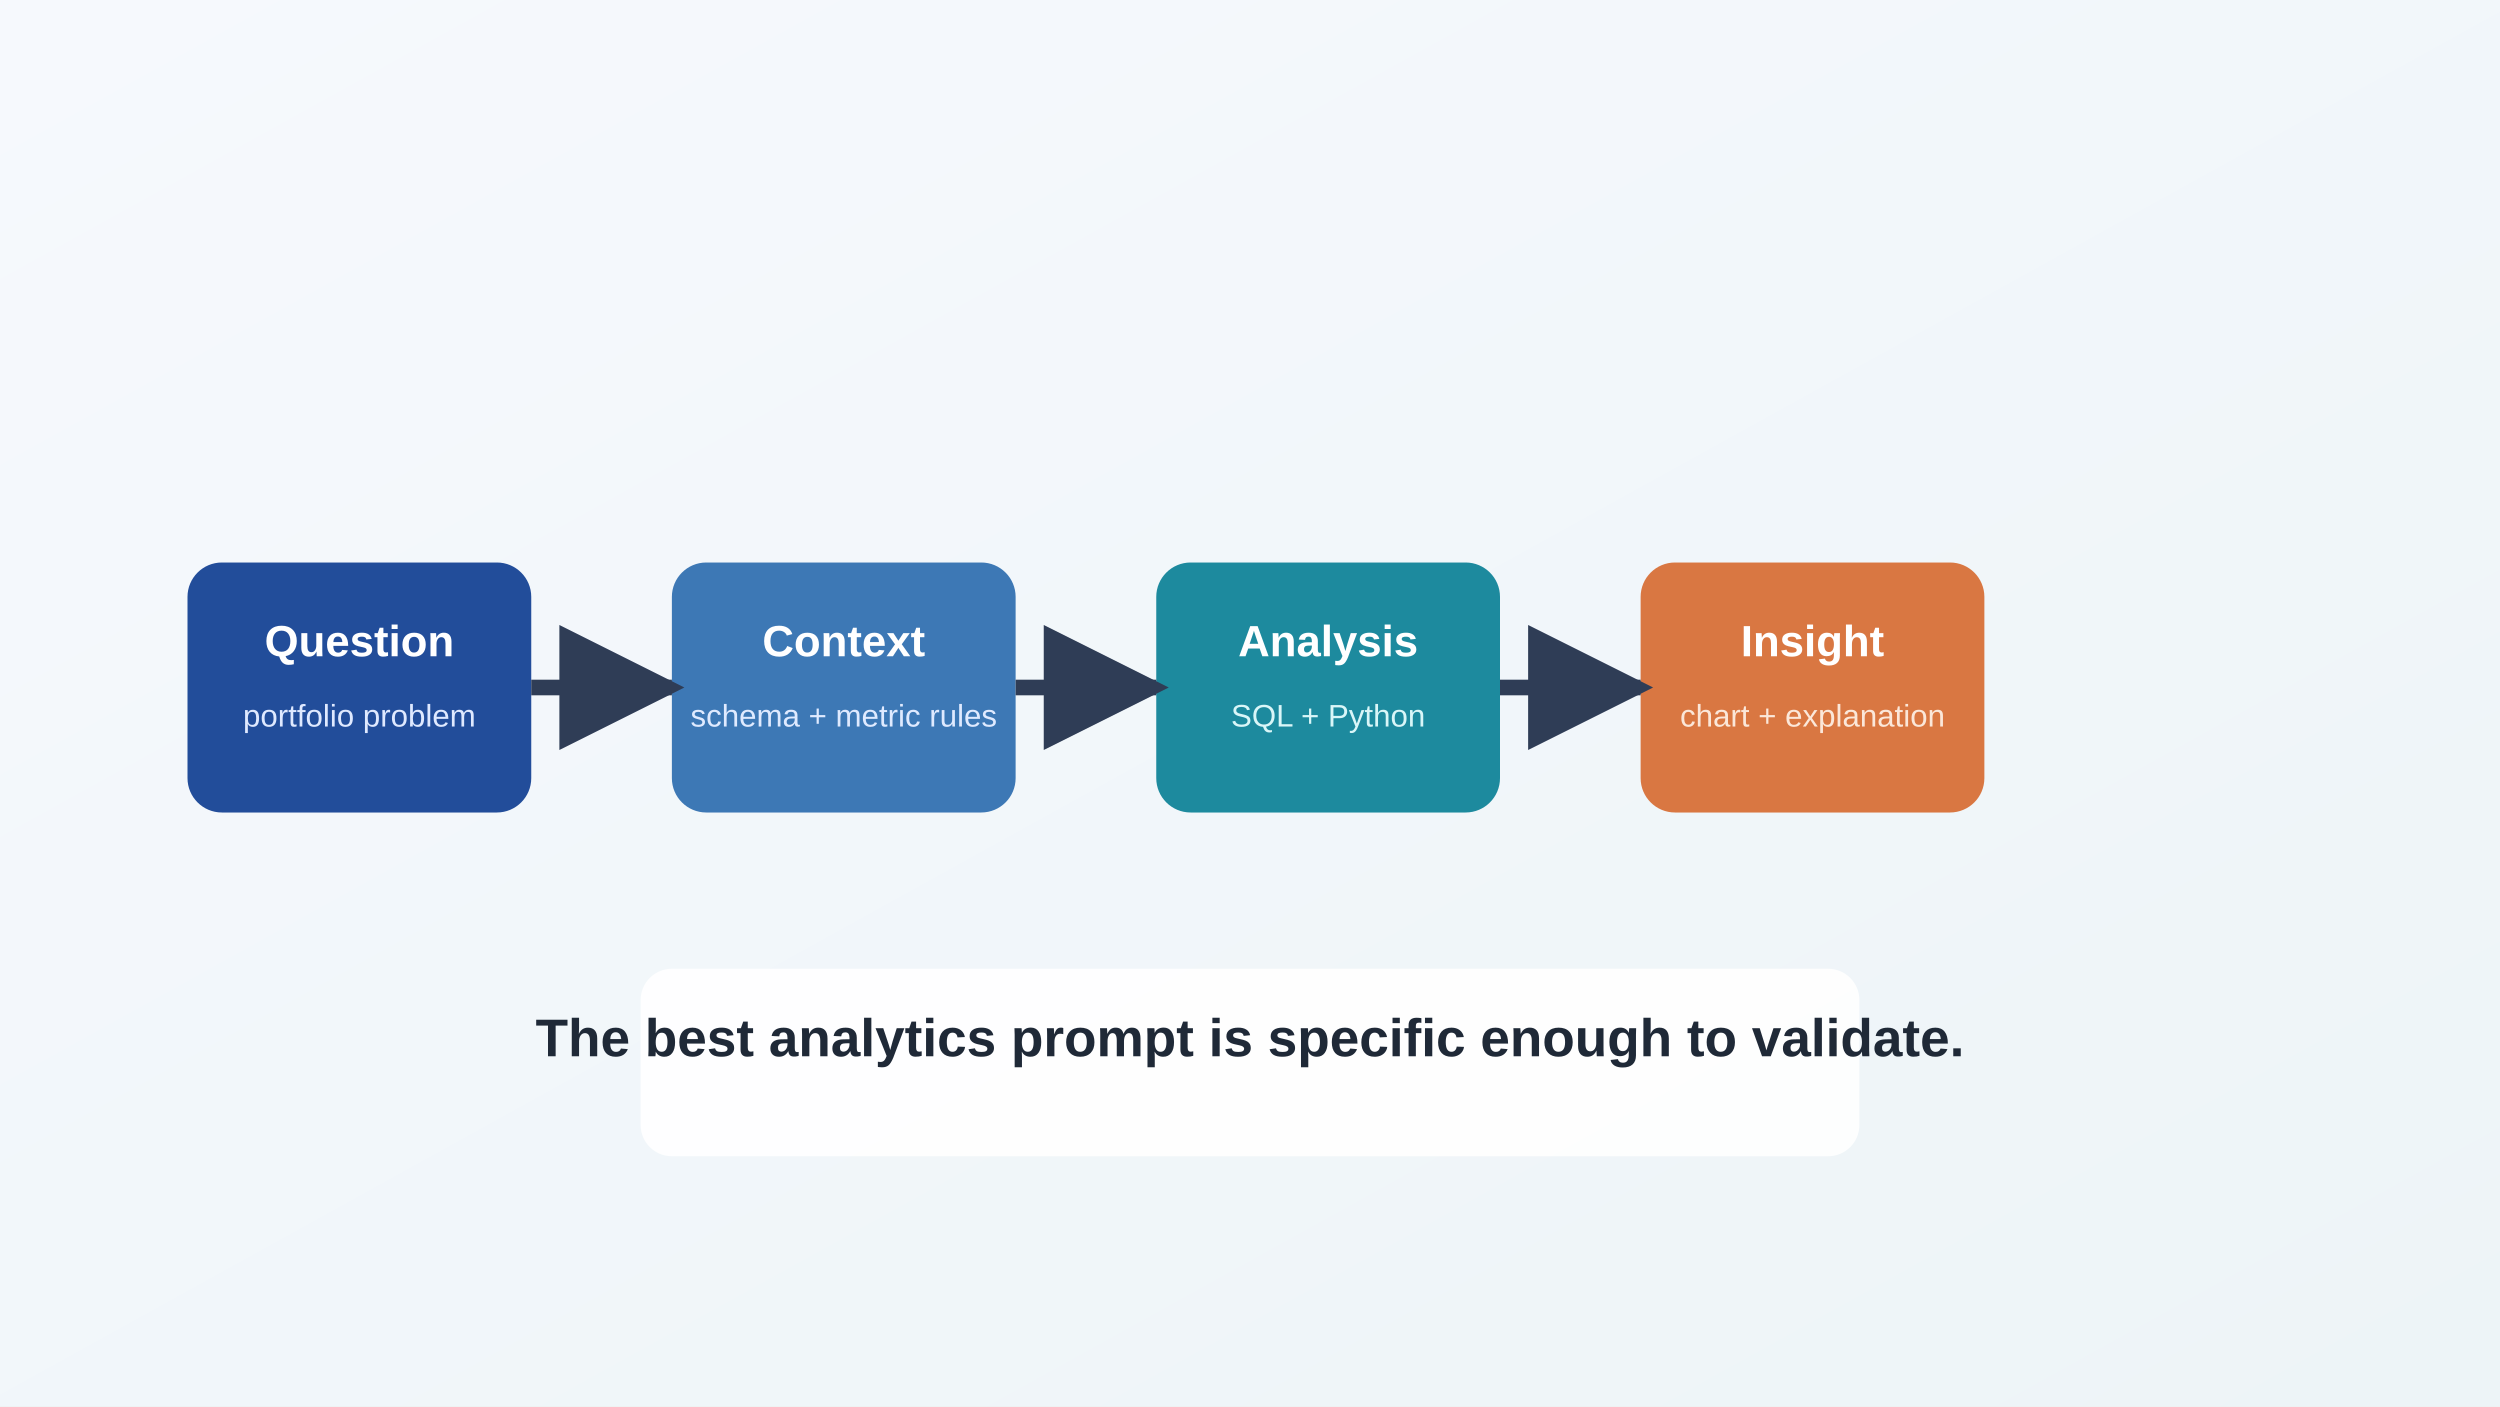
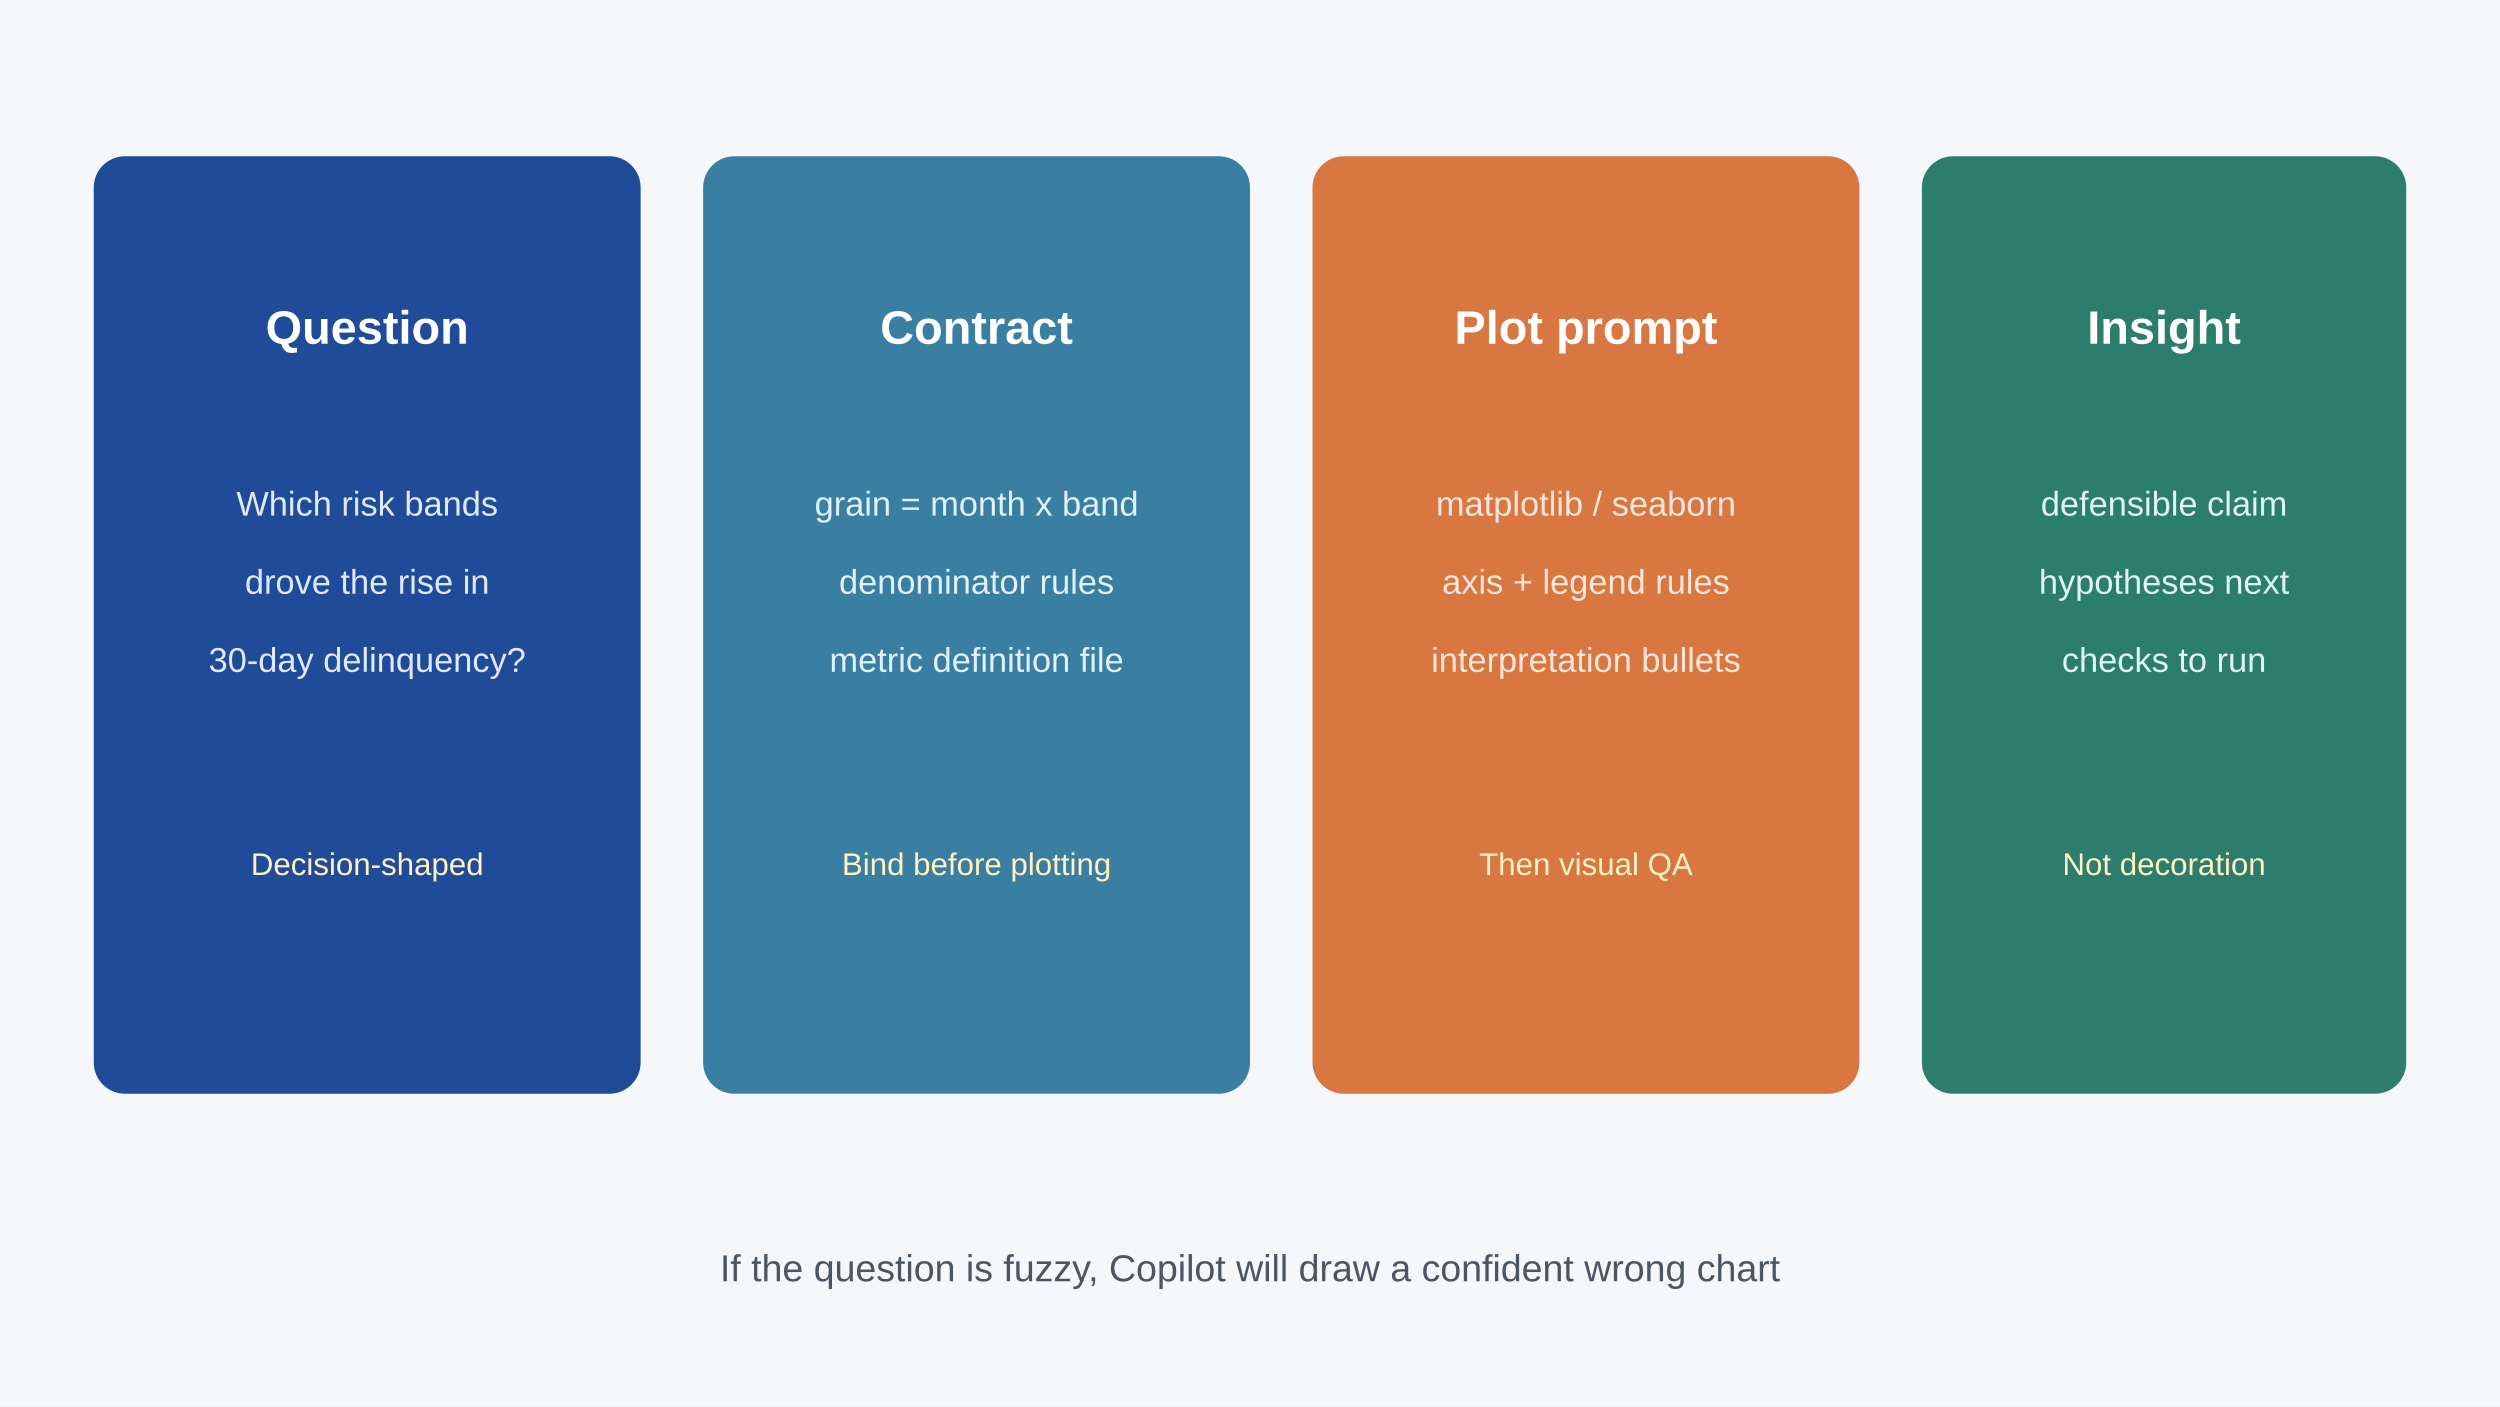
- <svg xmlns="http://www.w3.org/2000/svg" viewBox="0 0 1600 900" role="img" aria-label="From query to insight">
-   <defs>
-     <linearGradient id="bg" x1="0" x2="1" y1="0" y2="1">
-       <stop offset="0%" stop-color="#f6f9fd" />
-       <stop offset="100%" stop-color="#edf4f7" />
-     </linearGradient>
-     <marker id="arrow" viewBox="0 0 10 10" refX="9" refY="5" markerWidth="8" markerHeight="8" orient="auto-start-reverse">
-       <path d="M0,0 L10,5 L0,10 z" fill="#2f3d56" />
-     </marker>
-   </defs>
-   <rect width="1600" height="900" fill="url(#bg)" />
-   <g font-family="Arial, Helvetica, sans-serif">
-     <rect x="120" y="360" width="220" height="160" rx="22" fill="#224d9a" />
-     <text x="230" y="420" text-anchor="middle" fill="#ffffff" font-size="28" font-weight="700">Question</text>
-     <text x="230" y="465" text-anchor="middle" fill="#dfe9ff" font-size="20">portfolio problem</text>
-     <rect x="430" y="360" width="220" height="160" rx="22" fill="#3d78b5" />
-     <text x="540" y="420" text-anchor="middle" fill="#ffffff" font-size="28" font-weight="700">Context</text>
-     <text x="540" y="465" text-anchor="middle" fill="#dfeaff" font-size="20">schema + metric rules</text>
-     <rect x="740" y="360" width="220" height="160" rx="22" fill="#1d8a9e" />
-     <text x="850" y="420" text-anchor="middle" fill="#ffffff" font-size="28" font-weight="700">Analysis</text>
-     <text x="850" y="465" text-anchor="middle" fill="#d9f6f8" font-size="20">SQL + Python</text>
-     <rect x="1050" y="360" width="220" height="160" rx="22" fill="#d97742" />
-     <text x="1160" y="420" text-anchor="middle" fill="#ffffff" font-size="28" font-weight="700">Insight</text>
-     <text x="1160" y="465" text-anchor="middle" fill="#fbe7d9" font-size="20">chart + explanation</text>
-     <path d="M340 440 H430" stroke="#2f3d56" stroke-width="10" fill="none" marker-end="url(#arrow)" />
-     <path d="M650 440 H740" stroke="#2f3d56" stroke-width="10" fill="none" marker-end="url(#arrow)" />
-     <path d="M960 440 H1050" stroke="#2f3d56" stroke-width="10" fill="none" marker-end="url(#arrow)" />
-     <rect x="410" y="620" width="780" height="120" rx="20" fill="#ffffff" opacity="0.9" />
-     <text x="800" y="676" text-anchor="middle" fill="#1f2937" font-size="34" font-weight="700">The best analytics prompt is specific enough to validate.</text>
-   </g>
+ <svg xmlns="http://www.w3.org/2000/svg" viewBox="0 0 1600 900" role="img" aria-label="From business question to chart insight">
+   <rect width="1600" height="900" fill="#f5f7fb" />
+   <rect x="60" y="100" width="350" height="600" rx="20" fill="#1f4b99" />
+   <text x="235" y="220" text-anchor="middle" fill="#ffffff" font-family="Arial, Helvetica, sans-serif" font-size="30" font-weight="700">Question</text>
+   <text x="235" y="330" text-anchor="middle" fill="#dfe9ff" font-family="Arial, Helvetica, sans-serif" font-size="22">Which risk bands</text>
+   <text x="235" y="380" text-anchor="middle" fill="#dfe9ff" font-family="Arial, Helvetica, sans-serif" font-size="22">drove the rise in</text>
+   <text x="235" y="430" text-anchor="middle" fill="#dfe9ff" font-family="Arial, Helvetica, sans-serif" font-size="22">30-day delinquency?</text>
+   <text x="235" y="560" text-anchor="middle" fill="#fff3c4" font-family="Arial, Helvetica, sans-serif" font-size="20">Decision-shaped</text>
+   <rect x="450" y="100" width="350" height="600" rx="20" fill="#3a7ea1" />
+   <text x="625" y="220" text-anchor="middle" fill="#ffffff" font-family="Arial, Helvetica, sans-serif" font-size="30" font-weight="700">Contract</text>
+   <text x="625" y="330" text-anchor="middle" fill="#dff2fb" font-family="Arial, Helvetica, sans-serif" font-size="22">grain = month x band</text>
+   <text x="625" y="380" text-anchor="middle" fill="#dff2fb" font-family="Arial, Helvetica, sans-serif" font-size="22">denominator rules</text>
+   <text x="625" y="430" text-anchor="middle" fill="#dff2fb" font-family="Arial, Helvetica, sans-serif" font-size="22">metric definition file</text>
+   <text x="625" y="560" text-anchor="middle" fill="#fff3c4" font-family="Arial, Helvetica, sans-serif" font-size="20">Bind before plotting</text>
+   <rect x="840" y="100" width="350" height="600" rx="20" fill="#d97742" />
+   <text x="1015" y="220" text-anchor="middle" fill="#ffffff" font-family="Arial, Helvetica, sans-serif" font-size="30" font-weight="700">Plot prompt</text>
+   <text x="1015" y="330" text-anchor="middle" fill="#fbe7d9" font-family="Arial, Helvetica, sans-serif" font-size="22">matplotlib / seaborn</text>
+   <text x="1015" y="380" text-anchor="middle" fill="#fbe7d9" font-family="Arial, Helvetica, sans-serif" font-size="22">axis + legend rules</text>
+   <text x="1015" y="430" text-anchor="middle" fill="#fbe7d9" font-family="Arial, Helvetica, sans-serif" font-size="22">interpretation bullets</text>
+   <text x="1015" y="560" text-anchor="middle" fill="#fff3c4" font-family="Arial, Helvetica, sans-serif" font-size="20">Then visual QA</text>
+   <rect x="1230" y="100" width="310" height="600" rx="20" fill="#2d7d6f" />
+   <text x="1385" y="220" text-anchor="middle" fill="#ffffff" font-family="Arial, Helvetica, sans-serif" font-size="30" font-weight="700">Insight</text>
+   <text x="1385" y="330" text-anchor="middle" fill="#def5f1" font-family="Arial, Helvetica, sans-serif" font-size="22">defensible claim</text>
+   <text x="1385" y="380" text-anchor="middle" fill="#def5f1" font-family="Arial, Helvetica, sans-serif" font-size="22">hypotheses next</text>
+   <text x="1385" y="430" text-anchor="middle" fill="#def5f1" font-family="Arial, Helvetica, sans-serif" font-size="22">checks to run</text>
+   <text x="1385" y="560" text-anchor="middle" fill="#fff3c4" font-family="Arial, Helvetica, sans-serif" font-size="20">Not decoration</text>
+   <text x="800" y="820" text-anchor="middle" fill="#4b5563" font-family="Arial, Helvetica, sans-serif" font-size="24">If the question is fuzzy, Copilot will draw a confident wrong chart</text>
</svg>
